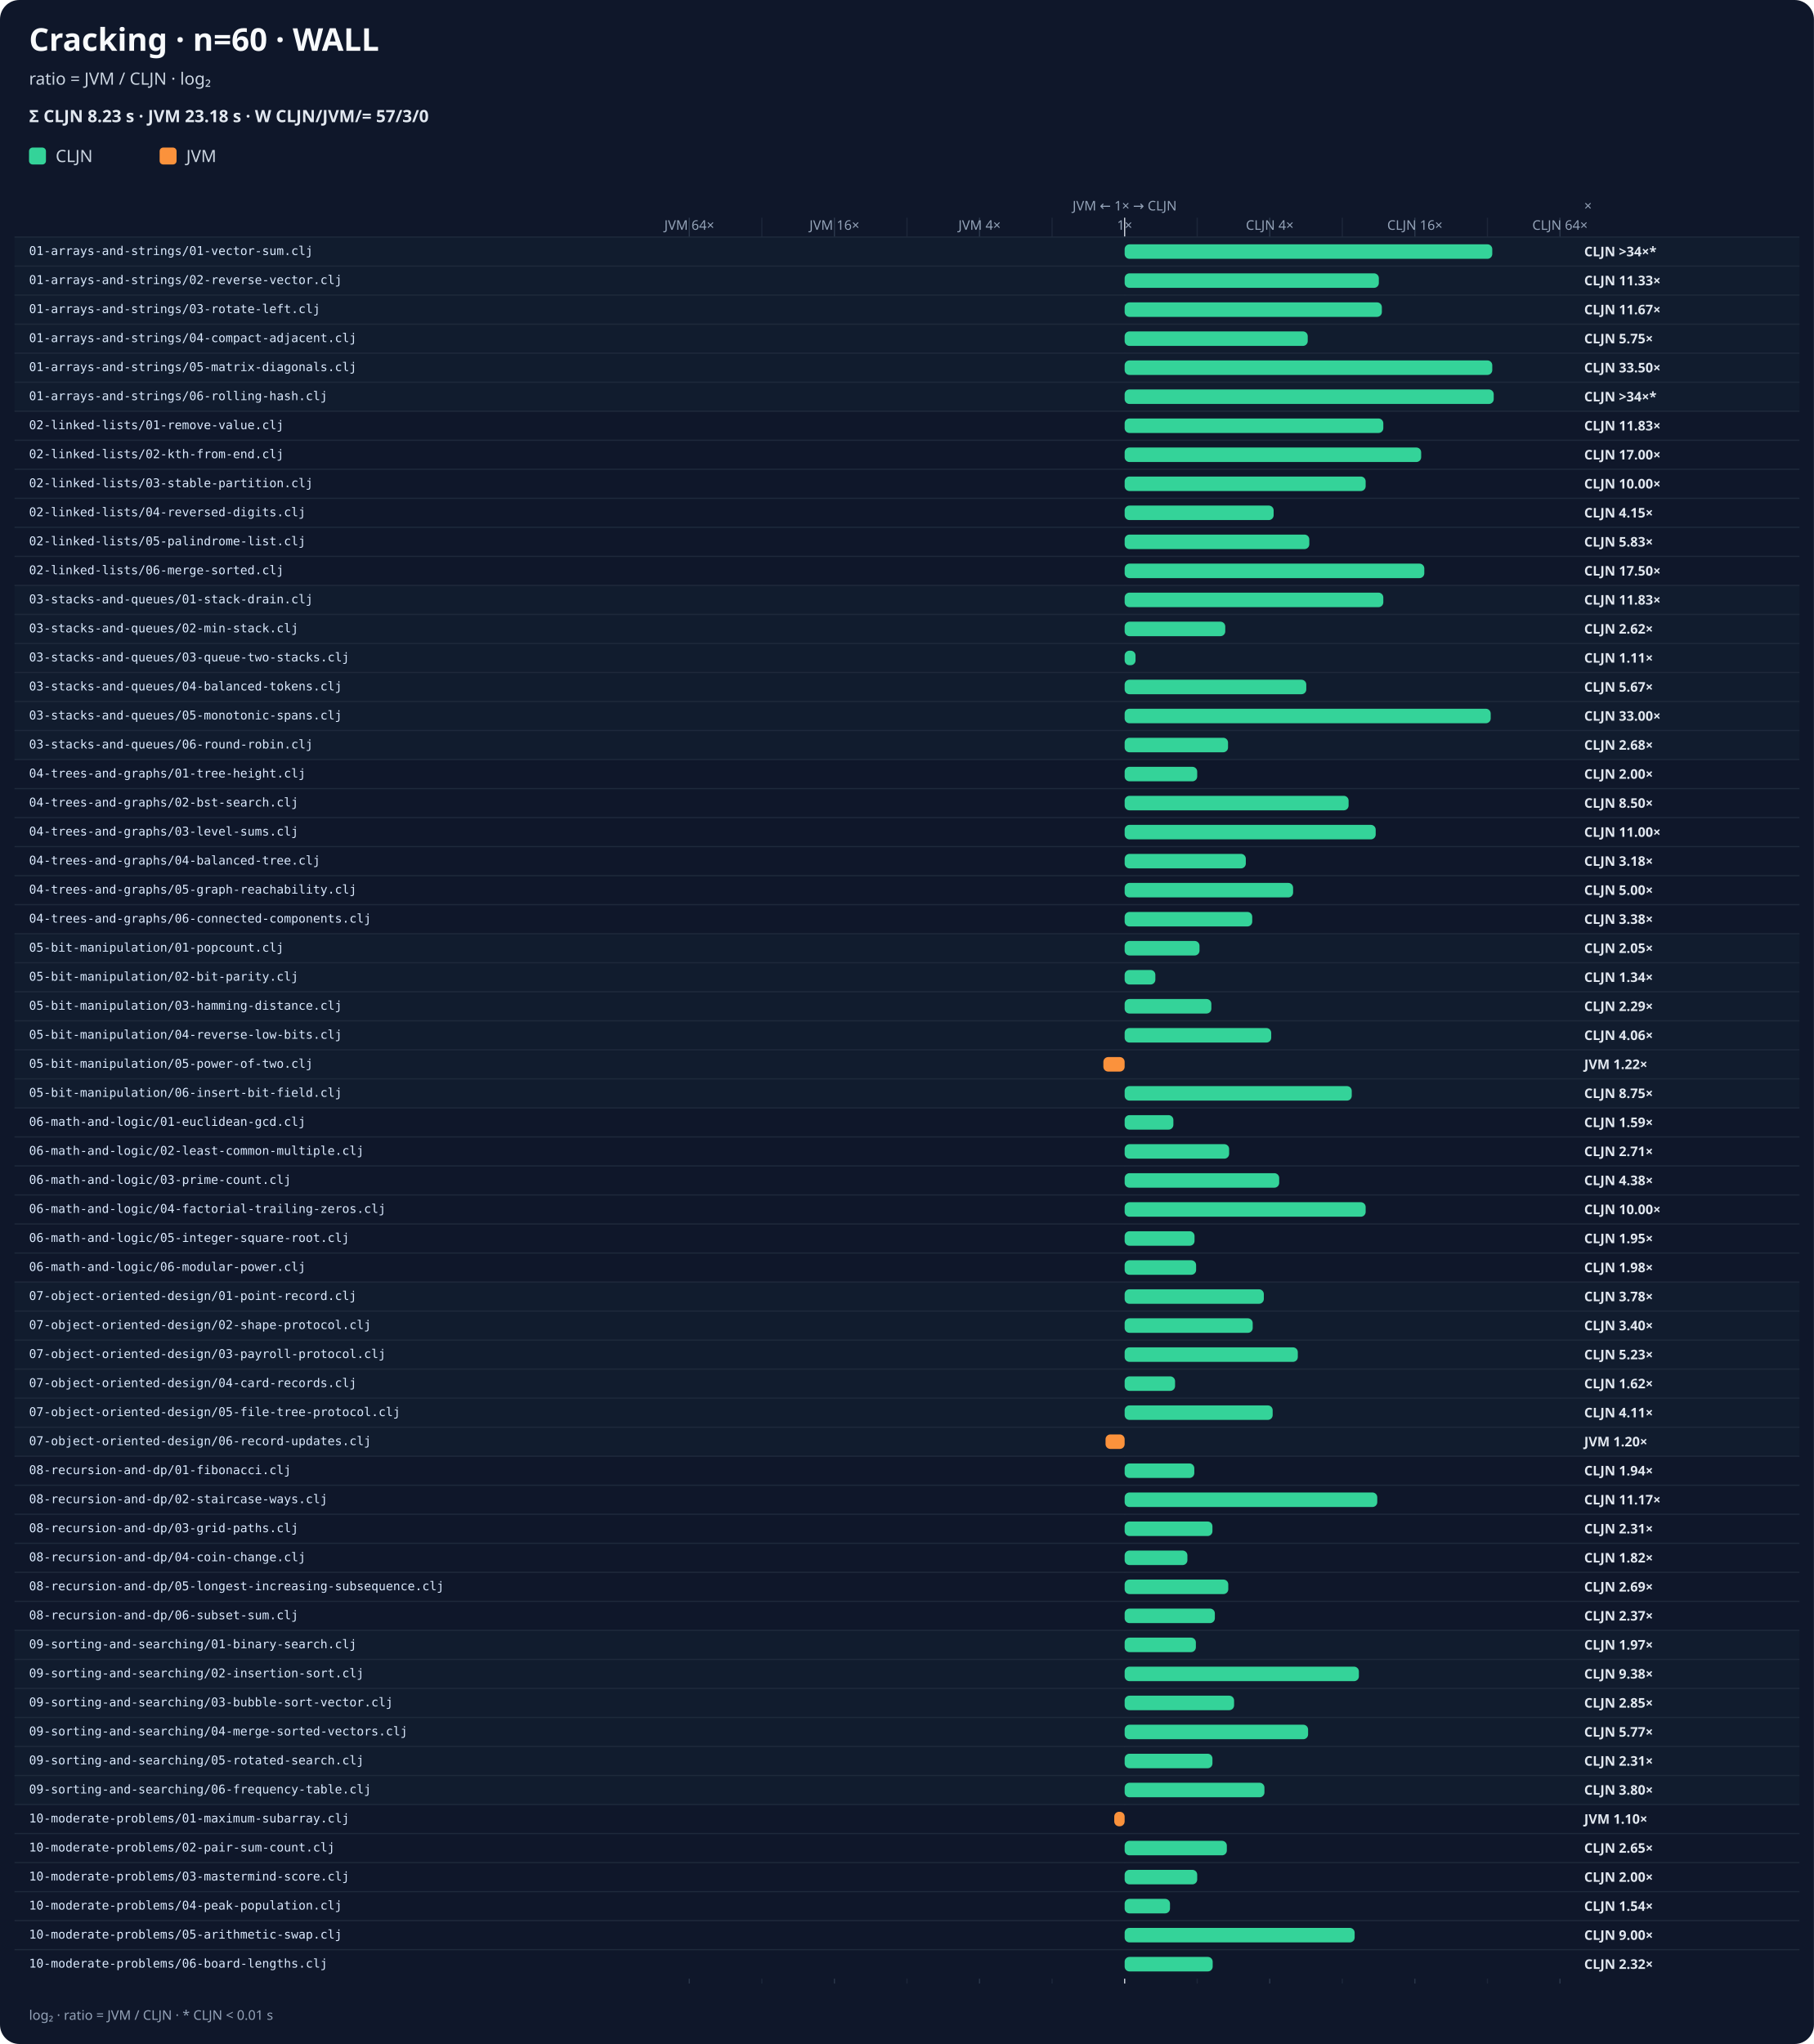
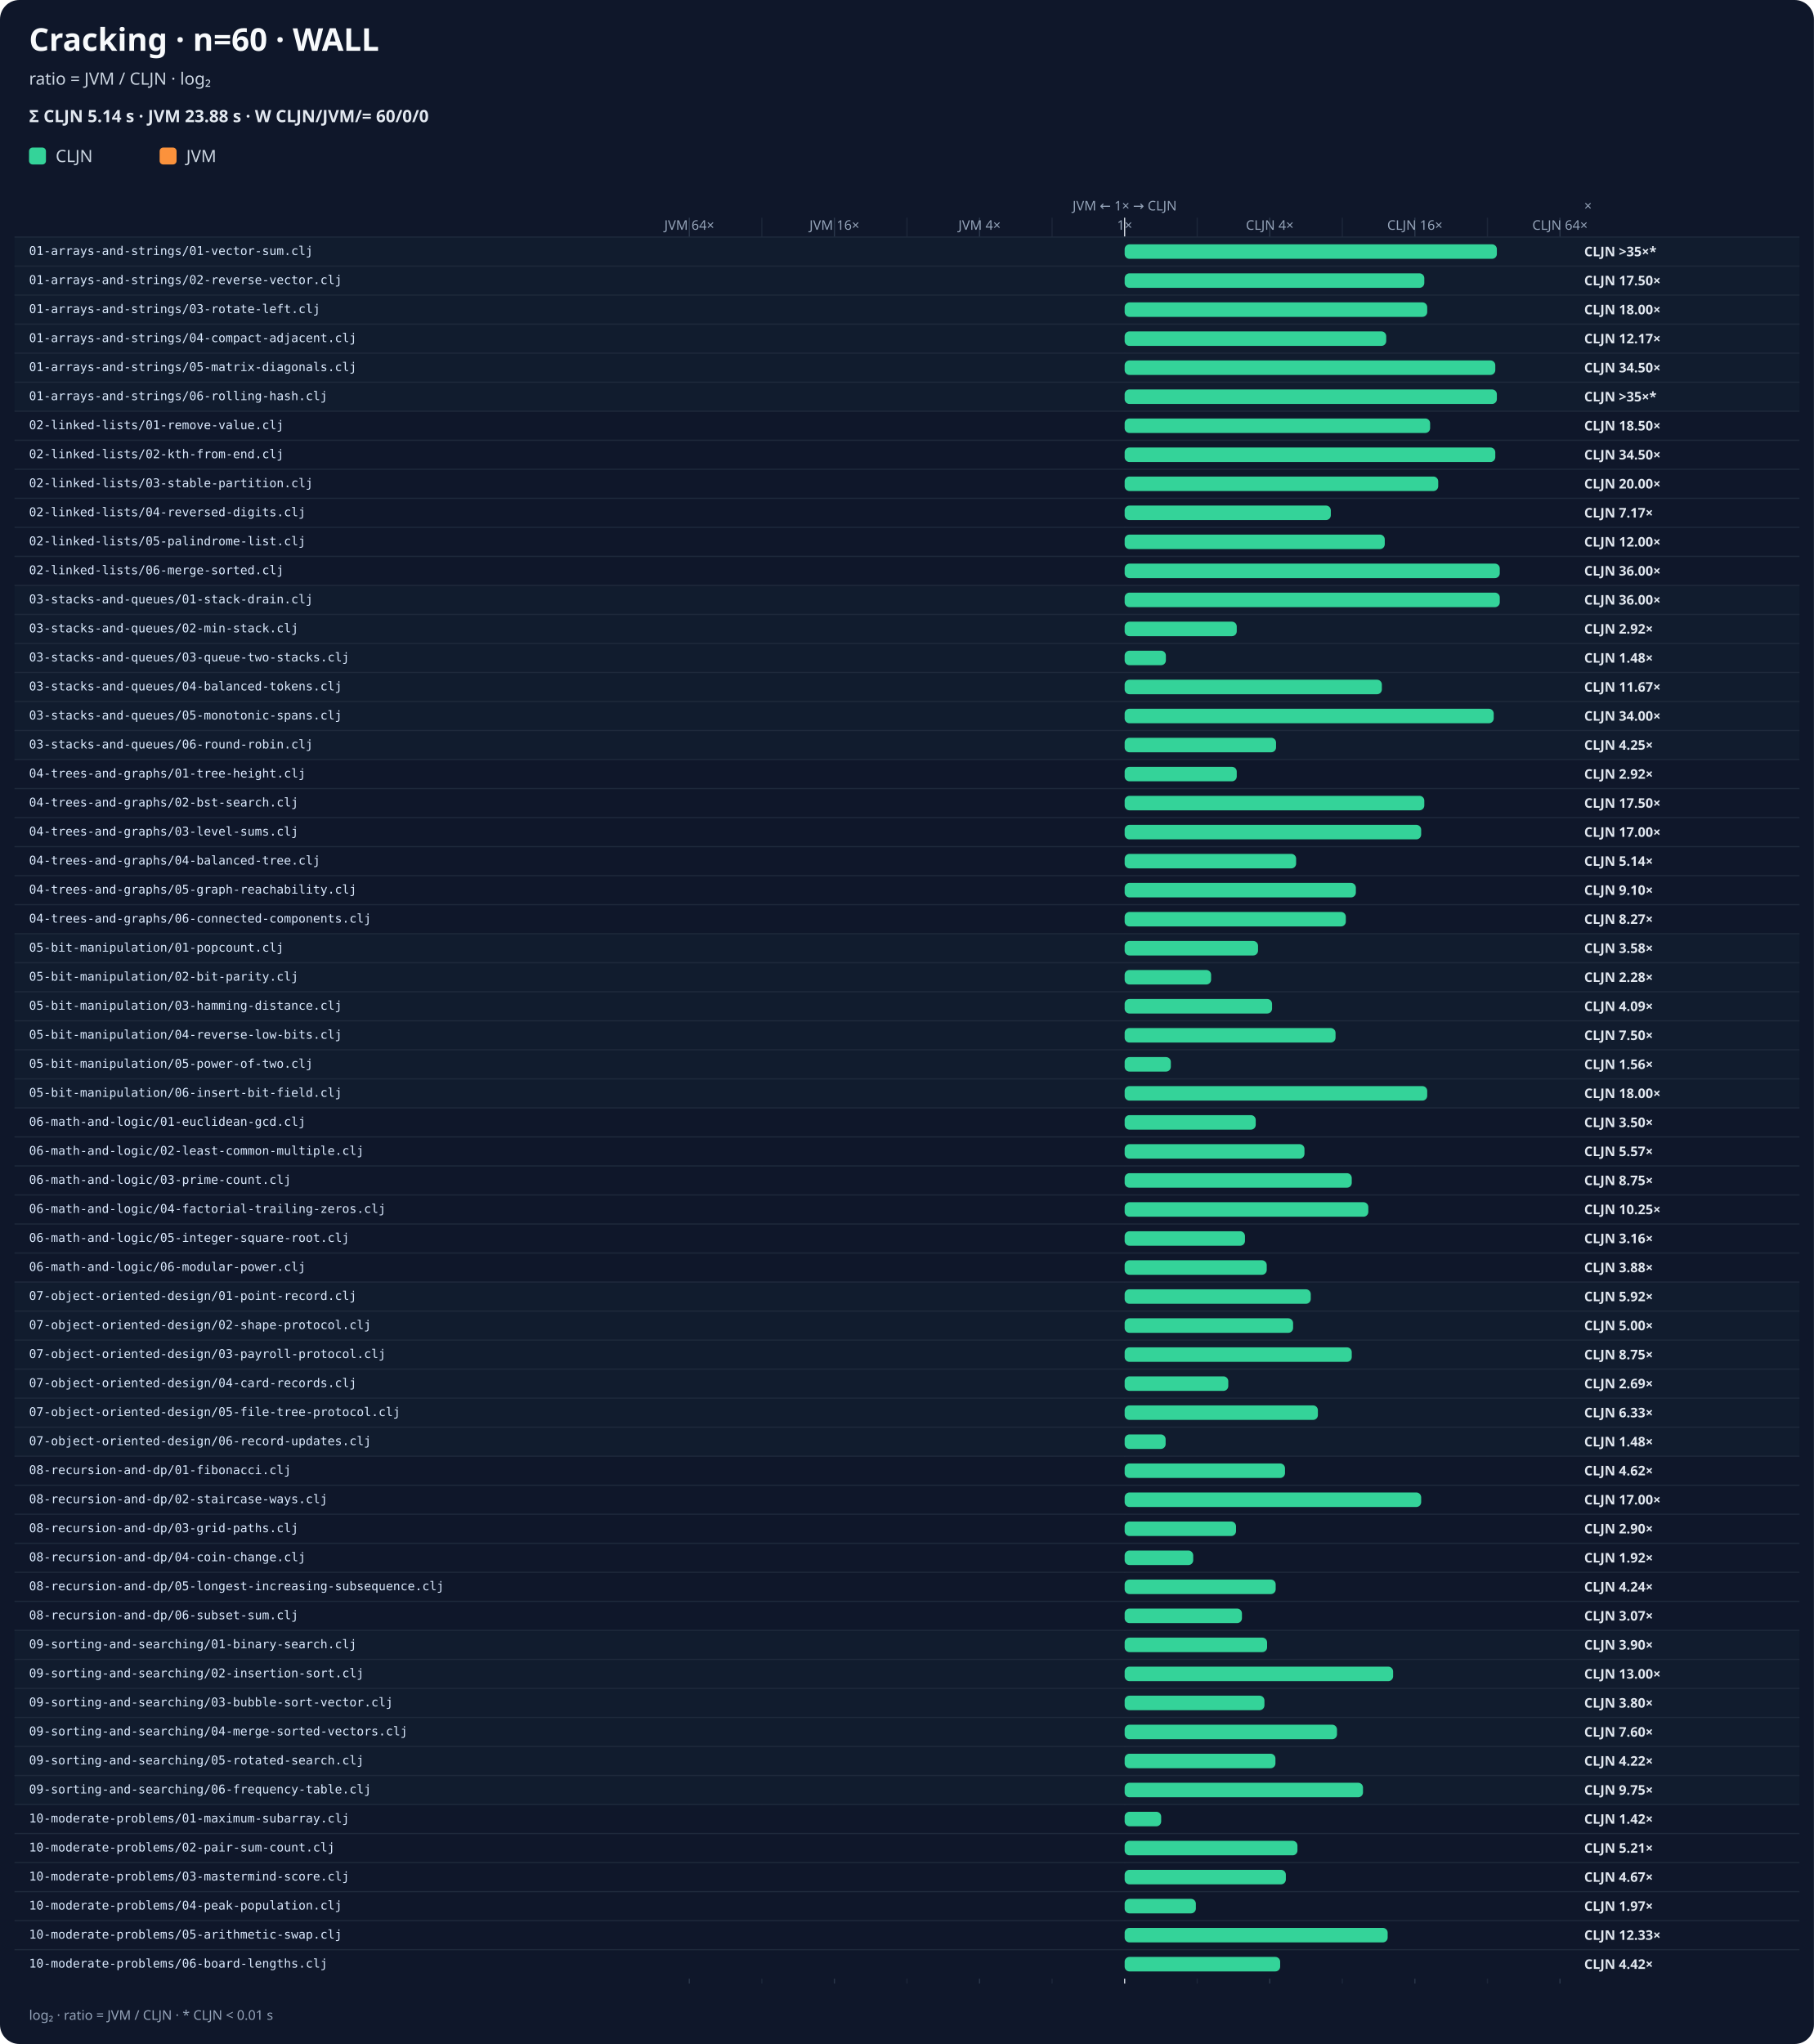
<svg xmlns="http://www.w3.org/2000/svg" width="1500" height="1690" viewBox="0 0 1500 1690" role="img" aria-labelledby="chart-title chart-desc">
  <style>
.title { fill: #f8fafc; font: 700 26px system-ui, sans-serif; }
.subtitle { fill: #cbd5e1; font: 14px system-ui, sans-serif; }
.summary { fill: #e2e8f0; font: 600 14px system-ui, sans-serif; }
.label { fill: #dbeafe; font: 10px ui-monospace, SFMono-Regular, Consolas, monospace; }
.value { fill: #e2e8f0; font: 600 11px system-ui, sans-serif; }
.axis { fill: #94a3b8; font: 11px system-ui, sans-serif; }
.footer { fill: #94a3b8; font: 11px system-ui, sans-serif; }
</style>
  <rect width="1500" height="1690" rx="16" fill="#0f172a" />
  <text x="24" y="42" class="title">Cracking · n=60 · WALL</text>
  <text x="24" y="70" class="subtitle">ratio = JVM / CLJN · log₂</text>
-   <text x="24" y="101" class="summary">Σ CLJN 8.23 s · JVM 23.18 s · W CLJN/JVM/= 57/3/0</text>
+   <text x="24" y="101" class="summary">Σ CLJN 5.14 s · JVM 23.88 s · W CLJN/JVM/= 60/0/0</text>
  <rect x="24" y="122" width="14" height="14" rx="3" fill="#34d399" />
  <text x="46" y="134" class="subtitle">CLJN</text>
  <rect x="132" y="122" width="14" height="14" rx="3" fill="#fb923c" />
  <text x="154" y="134" class="subtitle">JVM</text>
  <text x="930" y="174" class="axis" text-anchor="middle">JVM ← 1× → CLJN</text>
  <text x="1310" y="174" class="axis">×</text>
  <line x1="570.0" y1="180" x2="570.0" y2="1640" stroke="#334155" opacity="0.75" />
  <text x="570.0" y="190" class="axis" text-anchor="middle">JVM 64×</text>
  <line x1="630.0" y1="180" x2="630.0" y2="1640" stroke="#334155" opacity="0.35" />
  <line x1="690.0" y1="180" x2="690.0" y2="1640" stroke="#334155" opacity="0.75" />
  <text x="690.0" y="190" class="axis" text-anchor="middle">JVM 16×</text>
  <line x1="750.0" y1="180" x2="750.0" y2="1640" stroke="#334155" opacity="0.35" />
  <line x1="810.0" y1="180" x2="810.0" y2="1640" stroke="#334155" opacity="0.75" />
  <text x="810.0" y="190" class="axis" text-anchor="middle">JVM 4×</text>
  <line x1="870.0" y1="180" x2="870.0" y2="1640" stroke="#334155" opacity="0.35" />
  <line x1="930.0" y1="180" x2="930.0" y2="1640" stroke="#e2e8f0" opacity="0.90" />
  <text x="930.0" y="190" class="axis" text-anchor="middle">1×</text>
  <line x1="990.0" y1="180" x2="990.0" y2="1640" stroke="#334155" opacity="0.35" />
  <line x1="1050.0" y1="180" x2="1050.0" y2="1640" stroke="#334155" opacity="0.75" />
  <text x="1050.0" y="190" class="axis" text-anchor="middle">CLJN 4×</text>
  <line x1="1110.0" y1="180" x2="1110.0" y2="1640" stroke="#334155" opacity="0.35" />
  <line x1="1170.0" y1="180" x2="1170.0" y2="1640" stroke="#334155" opacity="0.75" />
  <text x="1170.0" y="190" class="axis" text-anchor="middle">CLJN 16×</text>
  <line x1="1230.0" y1="180" x2="1230.0" y2="1640" stroke="#334155" opacity="0.35" />
  <line x1="1290.0" y1="180" x2="1290.0" y2="1640" stroke="#334155" opacity="0.75" />
  <text x="1290.0" y="190" class="axis" text-anchor="middle">CLJN 64×</text>
  <rect x="12" y="196" width="1476" height="24" fill="#111c2e" />
  <line x1="12" y1="196" x2="1488" y2="196" stroke="#1e293b" />
  <text x="24" y="208.0" class="label" dominant-baseline="middle">01-arrays-and-strings/01-vector-sum.clj</text>
-   <rect x="930.0" y="202.0" width="304.0" height="12" rx="4" fill="#34d399" />
-   <text x="1310" y="208.0" class="value" dominant-baseline="middle">CLJN &gt;34×*</text>
+   <rect x="930.0" y="202.0" width="307.8" height="12" rx="4" fill="#34d399" />
+   <text x="1310" y="208.0" class="value" dominant-baseline="middle">CLJN &gt;35×*</text>
  <rect x="12" y="220" width="1476" height="24" fill="#111c2e" />
  <line x1="12" y1="220" x2="1488" y2="220" stroke="#1e293b" />
  <text x="24" y="232.0" class="label" dominant-baseline="middle">01-arrays-and-strings/02-reverse-vector.clj</text>
-   <rect x="930.0" y="226.0" width="210.2" height="12" rx="4" fill="#34d399" />
-   <text x="1310" y="232.0" class="value" dominant-baseline="middle">CLJN 11.33×</text>
+   <rect x="930.0" y="226.0" width="247.8" height="12" rx="4" fill="#34d399" />
+   <text x="1310" y="232.0" class="value" dominant-baseline="middle">CLJN 17.50×</text>
  <rect x="12" y="244" width="1476" height="24" fill="#111c2e" />
  <line x1="12" y1="244" x2="1488" y2="244" stroke="#1e293b" />
  <text x="24" y="256.0" class="label" dominant-baseline="middle">01-arrays-and-strings/03-rotate-left.clj</text>
-   <rect x="930.0" y="250.0" width="212.7" height="12" rx="4" fill="#34d399" />
-   <text x="1310" y="256.0" class="value" dominant-baseline="middle">CLJN 11.67×</text>
+   <rect x="930.0" y="250.0" width="250.2" height="12" rx="4" fill="#34d399" />
+   <text x="1310" y="256.0" class="value" dominant-baseline="middle">CLJN 18.00×</text>
  <rect x="12" y="268" width="1476" height="24" fill="#111c2e" />
  <line x1="12" y1="268" x2="1488" y2="268" stroke="#1e293b" />
  <text x="24" y="280.0" class="label" dominant-baseline="middle">01-arrays-and-strings/04-compact-adjacent.clj</text>
-   <rect x="930.0" y="274.0" width="151.4" height="12" rx="4" fill="#34d399" />
-   <text x="1310" y="280.0" class="value" dominant-baseline="middle">CLJN 5.75×</text>
+   <rect x="930.0" y="274.0" width="216.3" height="12" rx="4" fill="#34d399" />
+   <text x="1310" y="280.0" class="value" dominant-baseline="middle">CLJN 12.17×</text>
  <rect x="12" y="292" width="1476" height="24" fill="#111c2e" />
  <line x1="12" y1="292" x2="1488" y2="292" stroke="#1e293b" />
  <text x="24" y="304.0" class="label" dominant-baseline="middle">01-arrays-and-strings/05-matrix-diagonals.clj</text>
-   <rect x="930.0" y="298.0" width="304.0" height="12" rx="4" fill="#34d399" />
-   <text x="1310" y="304.0" class="value" dominant-baseline="middle">CLJN 33.50×</text>
+   <rect x="930.0" y="298.0" width="306.5" height="12" rx="4" fill="#34d399" />
+   <text x="1310" y="304.0" class="value" dominant-baseline="middle">CLJN 34.50×</text>
  <rect x="12" y="316" width="1476" height="24" fill="#111c2e" />
  <line x1="12" y1="316" x2="1488" y2="316" stroke="#1e293b" />
  <text x="24" y="328.0" class="label" dominant-baseline="middle">01-arrays-and-strings/06-rolling-hash.clj</text>
-   <rect x="930.0" y="322.0" width="305.2" height="12" rx="4" fill="#34d399" />
-   <text x="1310" y="328.0" class="value" dominant-baseline="middle">CLJN &gt;34×*</text>
+   <rect x="930.0" y="322.0" width="307.8" height="12" rx="4" fill="#34d399" />
+   <text x="1310" y="328.0" class="value" dominant-baseline="middle">CLJN &gt;35×*</text>
  <rect x="12" y="340" width="1476" height="24" fill="#0f172a" />
  <line x1="12" y1="340" x2="1488" y2="340" stroke="#1e293b" />
  <text x="24" y="352.0" class="label" dominant-baseline="middle">02-linked-lists/01-remove-value.clj</text>
-   <rect x="930.0" y="346.0" width="213.9" height="12" rx="4" fill="#34d399" />
-   <text x="1310" y="352.0" class="value" dominant-baseline="middle">CLJN 11.83×</text>
+   <rect x="930.0" y="346.0" width="252.6" height="12" rx="4" fill="#34d399" />
+   <text x="1310" y="352.0" class="value" dominant-baseline="middle">CLJN 18.50×</text>
  <rect x="12" y="364" width="1476" height="24" fill="#0f172a" />
  <line x1="12" y1="364" x2="1488" y2="364" stroke="#1e293b" />
  <text x="24" y="376.0" class="label" dominant-baseline="middle">02-linked-lists/02-kth-from-end.clj</text>
-   <rect x="930.0" y="370.0" width="245.2" height="12" rx="4" fill="#34d399" />
-   <text x="1310" y="376.0" class="value" dominant-baseline="middle">CLJN 17.00×</text>
+   <rect x="930.0" y="370.0" width="306.5" height="12" rx="4" fill="#34d399" />
+   <text x="1310" y="376.0" class="value" dominant-baseline="middle">CLJN 34.50×</text>
  <rect x="12" y="388" width="1476" height="24" fill="#0f172a" />
  <line x1="12" y1="388" x2="1488" y2="388" stroke="#1e293b" />
  <text x="24" y="400.0" class="label" dominant-baseline="middle">02-linked-lists/03-stable-partition.clj</text>
-   <rect x="930.0" y="394.0" width="199.3" height="12" rx="4" fill="#34d399" />
-   <text x="1310" y="400.0" class="value" dominant-baseline="middle">CLJN 10.00×</text>
+   <rect x="930.0" y="394.0" width="259.3" height="12" rx="4" fill="#34d399" />
+   <text x="1310" y="400.0" class="value" dominant-baseline="middle">CLJN 20.00×</text>
  <rect x="12" y="412" width="1476" height="24" fill="#0f172a" />
  <line x1="12" y1="412" x2="1488" y2="412" stroke="#1e293b" />
  <text x="24" y="424.0" class="label" dominant-baseline="middle">02-linked-lists/04-reversed-digits.clj</text>
-   <rect x="930.0" y="418.0" width="123.2" height="12" rx="4" fill="#34d399" />
-   <text x="1310" y="424.0" class="value" dominant-baseline="middle">CLJN 4.15×</text>
+   <rect x="930.0" y="418.0" width="170.5" height="12" rx="4" fill="#34d399" />
+   <text x="1310" y="424.0" class="value" dominant-baseline="middle">CLJN 7.17×</text>
  <rect x="12" y="436" width="1476" height="24" fill="#0f172a" />
  <line x1="12" y1="436" x2="1488" y2="436" stroke="#1e293b" />
  <text x="24" y="448.0" class="label" dominant-baseline="middle">02-linked-lists/05-palindrome-list.clj</text>
-   <rect x="930.0" y="442.0" width="152.7" height="12" rx="4" fill="#34d399" />
-   <text x="1310" y="448.0" class="value" dominant-baseline="middle">CLJN 5.83×</text>
+   <rect x="930.0" y="442.0" width="215.1" height="12" rx="4" fill="#34d399" />
+   <text x="1310" y="448.0" class="value" dominant-baseline="middle">CLJN 12.00×</text>
  <rect x="12" y="460" width="1476" height="24" fill="#0f172a" />
  <line x1="12" y1="460" x2="1488" y2="460" stroke="#1e293b" />
  <text x="24" y="472.0" class="label" dominant-baseline="middle">02-linked-lists/06-merge-sorted.clj</text>
-   <rect x="930.0" y="466.0" width="247.8" height="12" rx="4" fill="#34d399" />
-   <text x="1310" y="472.0" class="value" dominant-baseline="middle">CLJN 17.50×</text>
+   <rect x="930.0" y="466.0" width="310.2" height="12" rx="4" fill="#34d399" />
+   <text x="1310" y="472.0" class="value" dominant-baseline="middle">CLJN 36.00×</text>
  <rect x="12" y="484" width="1476" height="24" fill="#111c2e" />
  <line x1="12" y1="484" x2="1488" y2="484" stroke="#1e293b" />
  <text x="24" y="496.0" class="label" dominant-baseline="middle">03-stacks-and-queues/01-stack-drain.clj</text>
-   <rect x="930.0" y="490.0" width="213.9" height="12" rx="4" fill="#34d399" />
-   <text x="1310" y="496.0" class="value" dominant-baseline="middle">CLJN 11.83×</text>
+   <rect x="930.0" y="490.0" width="310.2" height="12" rx="4" fill="#34d399" />
+   <text x="1310" y="496.0" class="value" dominant-baseline="middle">CLJN 36.00×</text>
  <rect x="12" y="508" width="1476" height="24" fill="#111c2e" />
  <line x1="12" y1="508" x2="1488" y2="508" stroke="#1e293b" />
  <text x="24" y="520.0" class="label" dominant-baseline="middle">03-stacks-and-queues/02-min-stack.clj</text>
-   <rect x="930.0" y="514.0" width="83.2" height="12" rx="4" fill="#34d399" />
-   <text x="1310" y="520.0" class="value" dominant-baseline="middle">CLJN 2.62×</text>
+   <rect x="930.0" y="514.0" width="92.7" height="12" rx="4" fill="#34d399" />
+   <text x="1310" y="520.0" class="value" dominant-baseline="middle">CLJN 2.92×</text>
  <rect x="12" y="532" width="1476" height="24" fill="#111c2e" />
  <line x1="12" y1="532" x2="1488" y2="532" stroke="#1e293b" />
  <text x="24" y="544.0" class="label" dominant-baseline="middle">03-stacks-and-queues/03-queue-two-stacks.clj</text>
-   <rect x="930.0" y="538.0" width="9.0" height="12" rx="4" fill="#34d399" />
-   <text x="1310" y="544.0" class="value" dominant-baseline="middle">CLJN 1.11×</text>
+   <rect x="930.0" y="538.0" width="34.1" height="12" rx="4" fill="#34d399" />
+   <text x="1310" y="544.0" class="value" dominant-baseline="middle">CLJN 1.48×</text>
  <rect x="12" y="556" width="1476" height="24" fill="#111c2e" />
  <line x1="12" y1="556" x2="1488" y2="556" stroke="#1e293b" />
  <text x="24" y="568.0" class="label" dominant-baseline="middle">03-stacks-and-queues/04-balanced-tokens.clj</text>
-   <rect x="930.0" y="562.0" width="150.2" height="12" rx="4" fill="#34d399" />
-   <text x="1310" y="568.0" class="value" dominant-baseline="middle">CLJN 5.67×</text>
+   <rect x="930.0" y="562.0" width="212.7" height="12" rx="4" fill="#34d399" />
+   <text x="1310" y="568.0" class="value" dominant-baseline="middle">CLJN 11.67×</text>
  <rect x="12" y="580" width="1476" height="24" fill="#111c2e" />
  <line x1="12" y1="580" x2="1488" y2="580" stroke="#1e293b" />
  <text x="24" y="592.0" class="label" dominant-baseline="middle">03-stacks-and-queues/05-monotonic-spans.clj</text>
-   <rect x="930.0" y="586.0" width="302.7" height="12" rx="4" fill="#34d399" />
-   <text x="1310" y="592.0" class="value" dominant-baseline="middle">CLJN 33.00×</text>
+   <rect x="930.0" y="586.0" width="305.2" height="12" rx="4" fill="#34d399" />
+   <text x="1310" y="592.0" class="value" dominant-baseline="middle">CLJN 34.00×</text>
  <rect x="12" y="604" width="1476" height="24" fill="#111c2e" />
  <line x1="12" y1="604" x2="1488" y2="604" stroke="#1e293b" />
  <text x="24" y="616.0" class="label" dominant-baseline="middle">03-stacks-and-queues/06-round-robin.clj</text>
-   <rect x="930.0" y="610.0" width="85.5" height="12" rx="4" fill="#34d399" />
-   <text x="1310" y="616.0" class="value" dominant-baseline="middle">CLJN 2.68×</text>
+   <rect x="930.0" y="610.0" width="125.2" height="12" rx="4" fill="#34d399" />
+   <text x="1310" y="616.0" class="value" dominant-baseline="middle">CLJN 4.25×</text>
  <rect x="12" y="628" width="1476" height="24" fill="#0f172a" />
  <line x1="12" y1="628" x2="1488" y2="628" stroke="#1e293b" />
  <text x="24" y="640.0" class="label" dominant-baseline="middle">04-trees-and-graphs/01-tree-height.clj</text>
-   <rect x="930.0" y="634.0" width="60.0" height="12" rx="4" fill="#34d399" />
-   <text x="1310" y="640.0" class="value" dominant-baseline="middle">CLJN 2.00×</text>
+   <rect x="930.0" y="634.0" width="92.7" height="12" rx="4" fill="#34d399" />
+   <text x="1310" y="640.0" class="value" dominant-baseline="middle">CLJN 2.92×</text>
  <rect x="12" y="652" width="1476" height="24" fill="#0f172a" />
  <line x1="12" y1="652" x2="1488" y2="652" stroke="#1e293b" />
  <text x="24" y="664.0" class="label" dominant-baseline="middle">04-trees-and-graphs/02-bst-search.clj</text>
-   <rect x="930.0" y="658.0" width="185.2" height="12" rx="4" fill="#34d399" />
-   <text x="1310" y="664.0" class="value" dominant-baseline="middle">CLJN 8.50×</text>
+   <rect x="930.0" y="658.0" width="247.8" height="12" rx="4" fill="#34d399" />
+   <text x="1310" y="664.0" class="value" dominant-baseline="middle">CLJN 17.50×</text>
  <rect x="12" y="676" width="1476" height="24" fill="#0f172a" />
  <line x1="12" y1="676" x2="1488" y2="676" stroke="#1e293b" />
  <text x="24" y="688.0" class="label" dominant-baseline="middle">04-trees-and-graphs/03-level-sums.clj</text>
-   <rect x="930.0" y="682.0" width="207.6" height="12" rx="4" fill="#34d399" />
-   <text x="1310" y="688.0" class="value" dominant-baseline="middle">CLJN 11.00×</text>
+   <rect x="930.0" y="682.0" width="245.2" height="12" rx="4" fill="#34d399" />
+   <text x="1310" y="688.0" class="value" dominant-baseline="middle">CLJN 17.00×</text>
  <rect x="12" y="700" width="1476" height="24" fill="#0f172a" />
  <line x1="12" y1="700" x2="1488" y2="700" stroke="#1e293b" />
  <text x="24" y="712.0" class="label" dominant-baseline="middle">04-trees-and-graphs/04-balanced-tree.clj</text>
-   <rect x="930.0" y="706.0" width="100.2" height="12" rx="4" fill="#34d399" />
-   <text x="1310" y="712.0" class="value" dominant-baseline="middle">CLJN 3.18×</text>
+   <rect x="930.0" y="706.0" width="141.8" height="12" rx="4" fill="#34d399" />
+   <text x="1310" y="712.0" class="value" dominant-baseline="middle">CLJN 5.14×</text>
  <rect x="12" y="724" width="1476" height="24" fill="#0f172a" />
  <line x1="12" y1="724" x2="1488" y2="724" stroke="#1e293b" />
  <text x="24" y="736.0" class="label" dominant-baseline="middle">04-trees-and-graphs/05-graph-reachability.clj</text>
-   <rect x="930.0" y="730.0" width="139.3" height="12" rx="4" fill="#34d399" />
-   <text x="1310" y="736.0" class="value" dominant-baseline="middle">CLJN 5.00×</text>
+   <rect x="930.0" y="730.0" width="191.2" height="12" rx="4" fill="#34d399" />
+   <text x="1310" y="736.0" class="value" dominant-baseline="middle">CLJN 9.10×</text>
  <rect x="12" y="748" width="1476" height="24" fill="#0f172a" />
  <line x1="12" y1="748" x2="1488" y2="748" stroke="#1e293b" />
  <text x="24" y="760.0" class="label" dominant-baseline="middle">04-trees-and-graphs/06-connected-components.clj</text>
-   <rect x="930.0" y="754.0" width="105.5" height="12" rx="4" fill="#34d399" />
-   <text x="1310" y="760.0" class="value" dominant-baseline="middle">CLJN 3.38×</text>
+   <rect x="930.0" y="754.0" width="182.9" height="12" rx="4" fill="#34d399" />
+   <text x="1310" y="760.0" class="value" dominant-baseline="middle">CLJN 8.27×</text>
  <rect x="12" y="772" width="1476" height="24" fill="#111c2e" />
  <line x1="12" y1="772" x2="1488" y2="772" stroke="#1e293b" />
  <text x="24" y="784.0" class="label" dominant-baseline="middle">05-bit-manipulation/01-popcount.clj</text>
-   <rect x="930.0" y="778.0" width="61.9" height="12" rx="4" fill="#34d399" />
-   <text x="1310" y="784.0" class="value" dominant-baseline="middle">CLJN 2.05×</text>
+   <rect x="930.0" y="778.0" width="110.3" height="12" rx="4" fill="#34d399" />
+   <text x="1310" y="784.0" class="value" dominant-baseline="middle">CLJN 3.58×</text>
  <rect x="12" y="796" width="1476" height="24" fill="#111c2e" />
  <line x1="12" y1="796" x2="1488" y2="796" stroke="#1e293b" />
  <text x="24" y="808.0" class="label" dominant-baseline="middle">05-bit-manipulation/02-bit-parity.clj</text>
-   <rect x="930.0" y="802.0" width="25.4" height="12" rx="4" fill="#34d399" />
-   <text x="1310" y="808.0" class="value" dominant-baseline="middle">CLJN 1.34×</text>
+   <rect x="930.0" y="802.0" width="71.5" height="12" rx="4" fill="#34d399" />
+   <text x="1310" y="808.0" class="value" dominant-baseline="middle">CLJN 2.28×</text>
  <rect x="12" y="820" width="1476" height="24" fill="#111c2e" />
  <line x1="12" y1="820" x2="1488" y2="820" stroke="#1e293b" />
  <text x="24" y="832.0" class="label" dominant-baseline="middle">05-bit-manipulation/03-hamming-distance.clj</text>
-   <rect x="930.0" y="826.0" width="71.7" height="12" rx="4" fill="#34d399" />
-   <text x="1310" y="832.0" class="value" dominant-baseline="middle">CLJN 2.29×</text>
+   <rect x="930.0" y="826.0" width="121.9" height="12" rx="4" fill="#34d399" />
+   <text x="1310" y="832.0" class="value" dominant-baseline="middle">CLJN 4.09×</text>
  <rect x="12" y="844" width="1476" height="24" fill="#111c2e" />
  <line x1="12" y1="844" x2="1488" y2="844" stroke="#1e293b" />
  <text x="24" y="856.0" class="label" dominant-baseline="middle">05-bit-manipulation/04-reverse-low-bits.clj</text>
-   <rect x="930.0" y="850.0" width="121.2" height="12" rx="4" fill="#34d399" />
-   <text x="1310" y="856.0" class="value" dominant-baseline="middle">CLJN 4.06×</text>
+   <rect x="930.0" y="850.0" width="174.4" height="12" rx="4" fill="#34d399" />
+   <text x="1310" y="856.0" class="value" dominant-baseline="middle">CLJN 7.50×</text>
  <rect x="12" y="868" width="1476" height="24" fill="#111c2e" />
  <line x1="12" y1="868" x2="1488" y2="868" stroke="#1e293b" />
  <text x="24" y="880.0" class="label" dominant-baseline="middle">05-bit-manipulation/05-power-of-two.clj</text>
-   <rect x="912.4" y="874.0" width="17.6" height="12" rx="4" fill="#fb923c" />
-   <text x="1310" y="880.0" class="value" dominant-baseline="middle">JVM 1.22×</text>
+   <rect x="930.0" y="874.0" width="38.2" height="12" rx="4" fill="#34d399" />
+   <text x="1310" y="880.0" class="value" dominant-baseline="middle">CLJN 1.56×</text>
  <rect x="12" y="892" width="1476" height="24" fill="#111c2e" />
  <line x1="12" y1="892" x2="1488" y2="892" stroke="#1e293b" />
  <text x="24" y="904.0" class="label" dominant-baseline="middle">05-bit-manipulation/06-insert-bit-field.clj</text>
-   <rect x="930.0" y="898.0" width="187.8" height="12" rx="4" fill="#34d399" />
-   <text x="1310" y="904.0" class="value" dominant-baseline="middle">CLJN 8.75×</text>
+   <rect x="930.0" y="898.0" width="250.2" height="12" rx="4" fill="#34d399" />
+   <text x="1310" y="904.0" class="value" dominant-baseline="middle">CLJN 18.00×</text>
  <rect x="12" y="916" width="1476" height="24" fill="#0f172a" />
  <line x1="12" y1="916" x2="1488" y2="916" stroke="#1e293b" />
  <text x="24" y="928.0" class="label" dominant-baseline="middle">06-math-and-logic/01-euclidean-gcd.clj</text>
-   <rect x="930.0" y="922.0" width="40.3" height="12" rx="4" fill="#34d399" />
-   <text x="1310" y="928.0" class="value" dominant-baseline="middle">CLJN 1.59×</text>
+   <rect x="930.0" y="922.0" width="108.4" height="12" rx="4" fill="#34d399" />
+   <text x="1310" y="928.0" class="value" dominant-baseline="middle">CLJN 3.50×</text>
  <rect x="12" y="940" width="1476" height="24" fill="#0f172a" />
  <line x1="12" y1="940" x2="1488" y2="940" stroke="#1e293b" />
  <text x="24" y="952.0" class="label" dominant-baseline="middle">06-math-and-logic/02-least-common-multiple.clj</text>
-   <rect x="930.0" y="946.0" width="86.4" height="12" rx="4" fill="#34d399" />
-   <text x="1310" y="952.0" class="value" dominant-baseline="middle">CLJN 2.71×</text>
+   <rect x="930.0" y="946.0" width="148.7" height="12" rx="4" fill="#34d399" />
+   <text x="1310" y="952.0" class="value" dominant-baseline="middle">CLJN 5.57×</text>
  <rect x="12" y="964" width="1476" height="24" fill="#0f172a" />
  <line x1="12" y1="964" x2="1488" y2="964" stroke="#1e293b" />
  <text x="24" y="976.0" class="label" dominant-baseline="middle">06-math-and-logic/03-prime-count.clj</text>
-   <rect x="930.0" y="970.0" width="127.8" height="12" rx="4" fill="#34d399" />
-   <text x="1310" y="976.0" class="value" dominant-baseline="middle">CLJN 4.38×</text>
+   <rect x="930.0" y="970.0" width="187.8" height="12" rx="4" fill="#34d399" />
+   <text x="1310" y="976.0" class="value" dominant-baseline="middle">CLJN 8.75×</text>
  <rect x="12" y="988" width="1476" height="24" fill="#0f172a" />
  <line x1="12" y1="988" x2="1488" y2="988" stroke="#1e293b" />
  <text x="24" y="1000.0" class="label" dominant-baseline="middle">06-math-and-logic/04-factorial-trailing-zeros.clj</text>
-   <rect x="930.0" y="994.0" width="199.3" height="12" rx="4" fill="#34d399" />
-   <text x="1310" y="1000.0" class="value" dominant-baseline="middle">CLJN 10.00×</text>
+   <rect x="930.0" y="994.0" width="201.5" height="12" rx="4" fill="#34d399" />
+   <text x="1310" y="1000.0" class="value" dominant-baseline="middle">CLJN 10.25×</text>
  <rect x="12" y="1012" width="1476" height="24" fill="#0f172a" />
  <line x1="12" y1="1012" x2="1488" y2="1012" stroke="#1e293b" />
  <text x="24" y="1024.0" class="label" dominant-baseline="middle">06-math-and-logic/05-integer-square-root.clj</text>
-   <rect x="930.0" y="1018.0" width="57.8" height="12" rx="4" fill="#34d399" />
-   <text x="1310" y="1024.0" class="value" dominant-baseline="middle">CLJN 1.95×</text>
+   <rect x="930.0" y="1018.0" width="99.5" height="12" rx="4" fill="#34d399" />
+   <text x="1310" y="1024.0" class="value" dominant-baseline="middle">CLJN 3.16×</text>
  <rect x="12" y="1036" width="1476" height="24" fill="#0f172a" />
  <line x1="12" y1="1036" x2="1488" y2="1036" stroke="#1e293b" />
  <text x="24" y="1048.0" class="label" dominant-baseline="middle">06-math-and-logic/06-modular-power.clj</text>
-   <rect x="930.0" y="1042.0" width="59.1" height="12" rx="4" fill="#34d399" />
-   <text x="1310" y="1048.0" class="value" dominant-baseline="middle">CLJN 1.98×</text>
+   <rect x="930.0" y="1042.0" width="117.5" height="12" rx="4" fill="#34d399" />
+   <text x="1310" y="1048.0" class="value" dominant-baseline="middle">CLJN 3.88×</text>
  <rect x="12" y="1060" width="1476" height="24" fill="#111c2e" />
  <line x1="12" y1="1060" x2="1488" y2="1060" stroke="#1e293b" />
  <text x="24" y="1072.0" class="label" dominant-baseline="middle">07-object-oriented-design/01-point-record.clj</text>
-   <rect x="930.0" y="1066.0" width="115.1" height="12" rx="4" fill="#34d399" />
-   <text x="1310" y="1072.0" class="value" dominant-baseline="middle">CLJN 3.78×</text>
+   <rect x="930.0" y="1066.0" width="153.9" height="12" rx="4" fill="#34d399" />
+   <text x="1310" y="1072.0" class="value" dominant-baseline="middle">CLJN 5.92×</text>
  <rect x="12" y="1084" width="1476" height="24" fill="#111c2e" />
  <line x1="12" y1="1084" x2="1488" y2="1084" stroke="#1e293b" />
  <text x="24" y="1096.0" class="label" dominant-baseline="middle">07-object-oriented-design/02-shape-protocol.clj</text>
-   <rect x="930.0" y="1090.0" width="105.9" height="12" rx="4" fill="#34d399" />
-   <text x="1310" y="1096.0" class="value" dominant-baseline="middle">CLJN 3.40×</text>
+   <rect x="930.0" y="1090.0" width="139.3" height="12" rx="4" fill="#34d399" />
+   <text x="1310" y="1096.0" class="value" dominant-baseline="middle">CLJN 5.00×</text>
  <rect x="12" y="1108" width="1476" height="24" fill="#111c2e" />
  <line x1="12" y1="1108" x2="1488" y2="1108" stroke="#1e293b" />
  <text x="24" y="1120.0" class="label" dominant-baseline="middle">07-object-oriented-design/03-payroll-protocol.clj</text>
-   <rect x="930.0" y="1114.0" width="143.2" height="12" rx="4" fill="#34d399" />
-   <text x="1310" y="1120.0" class="value" dominant-baseline="middle">CLJN 5.23×</text>
+   <rect x="930.0" y="1114.0" width="187.8" height="12" rx="4" fill="#34d399" />
+   <text x="1310" y="1120.0" class="value" dominant-baseline="middle">CLJN 8.75×</text>
  <rect x="12" y="1132" width="1476" height="24" fill="#111c2e" />
  <line x1="12" y1="1132" x2="1488" y2="1132" stroke="#1e293b" />
  <text x="24" y="1144.0" class="label" dominant-baseline="middle">07-object-oriented-design/04-card-records.clj</text>
-   <rect x="930.0" y="1138.0" width="41.7" height="12" rx="4" fill="#34d399" />
-   <text x="1310" y="1144.0" class="value" dominant-baseline="middle">CLJN 1.62×</text>
+   <rect x="930.0" y="1138.0" width="85.7" height="12" rx="4" fill="#34d399" />
+   <text x="1310" y="1144.0" class="value" dominant-baseline="middle">CLJN 2.69×</text>
  <rect x="12" y="1156" width="1476" height="24" fill="#111c2e" />
  <line x1="12" y1="1156" x2="1488" y2="1156" stroke="#1e293b" />
  <text x="24" y="1168.0" class="label" dominant-baseline="middle">07-object-oriented-design/05-file-tree-protocol.clj</text>
-   <rect x="930.0" y="1162.0" width="122.4" height="12" rx="4" fill="#34d399" />
-   <text x="1310" y="1168.0" class="value" dominant-baseline="middle">CLJN 4.11×</text>
+   <rect x="930.0" y="1162.0" width="159.8" height="12" rx="4" fill="#34d399" />
+   <text x="1310" y="1168.0" class="value" dominant-baseline="middle">CLJN 6.33×</text>
  <rect x="12" y="1180" width="1476" height="24" fill="#111c2e" />
  <line x1="12" y1="1180" x2="1488" y2="1180" stroke="#1e293b" />
  <text x="24" y="1192.0" class="label" dominant-baseline="middle">07-object-oriented-design/06-record-updates.clj</text>
-   <rect x="914.2" y="1186.0" width="15.8" height="12" rx="4" fill="#fb923c" />
-   <text x="1310" y="1192.0" class="value" dominant-baseline="middle">JVM 1.20×</text>
+   <rect x="930.0" y="1186.0" width="33.9" height="12" rx="4" fill="#34d399" />
+   <text x="1310" y="1192.0" class="value" dominant-baseline="middle">CLJN 1.48×</text>
  <rect x="12" y="1204" width="1476" height="24" fill="#0f172a" />
  <line x1="12" y1="1204" x2="1488" y2="1204" stroke="#1e293b" />
  <text x="24" y="1216.0" class="label" dominant-baseline="middle">08-recursion-and-dp/01-fibonacci.clj</text>
-   <rect x="930.0" y="1210.0" width="57.6" height="12" rx="4" fill="#34d399" />
-   <text x="1310" y="1216.0" class="value" dominant-baseline="middle">CLJN 1.94×</text>
+   <rect x="930.0" y="1210.0" width="132.6" height="12" rx="4" fill="#34d399" />
+   <text x="1310" y="1216.0" class="value" dominant-baseline="middle">CLJN 4.62×</text>
  <rect x="12" y="1228" width="1476" height="24" fill="#0f172a" />
  <line x1="12" y1="1228" x2="1488" y2="1228" stroke="#1e293b" />
  <text x="24" y="1240.0" class="label" dominant-baseline="middle">08-recursion-and-dp/02-staircase-ways.clj</text>
-   <rect x="930.0" y="1234.0" width="208.9" height="12" rx="4" fill="#34d399" />
-   <text x="1310" y="1240.0" class="value" dominant-baseline="middle">CLJN 11.17×</text>
+   <rect x="930.0" y="1234.0" width="245.2" height="12" rx="4" fill="#34d399" />
+   <text x="1310" y="1240.0" class="value" dominant-baseline="middle">CLJN 17.00×</text>
  <rect x="12" y="1252" width="1476" height="24" fill="#0f172a" />
  <line x1="12" y1="1252" x2="1488" y2="1252" stroke="#1e293b" />
  <text x="24" y="1264.0" class="label" dominant-baseline="middle">08-recursion-and-dp/03-grid-paths.clj</text>
-   <rect x="930.0" y="1258.0" width="72.6" height="12" rx="4" fill="#34d399" />
-   <text x="1310" y="1264.0" class="value" dominant-baseline="middle">CLJN 2.31×</text>
+   <rect x="930.0" y="1258.0" width="92.1" height="12" rx="4" fill="#34d399" />
+   <text x="1310" y="1264.0" class="value" dominant-baseline="middle">CLJN 2.90×</text>
  <rect x="12" y="1276" width="1476" height="24" fill="#0f172a" />
  <line x1="12" y1="1276" x2="1488" y2="1276" stroke="#1e293b" />
  <text x="24" y="1288.0" class="label" dominant-baseline="middle">08-recursion-and-dp/04-coin-change.clj</text>
-   <rect x="930.0" y="1282.0" width="51.9" height="12" rx="4" fill="#34d399" />
-   <text x="1310" y="1288.0" class="value" dominant-baseline="middle">CLJN 1.82×</text>
+   <rect x="930.0" y="1282.0" width="56.7" height="12" rx="4" fill="#34d399" />
+   <text x="1310" y="1288.0" class="value" dominant-baseline="middle">CLJN 1.92×</text>
  <rect x="12" y="1300" width="1476" height="24" fill="#0f172a" />
  <line x1="12" y1="1300" x2="1488" y2="1300" stroke="#1e293b" />
  <text x="24" y="1312.0" class="label" dominant-baseline="middle">08-recursion-and-dp/05-longest-increasing-subsequence.clj</text>
-   <rect x="930.0" y="1306.0" width="85.7" height="12" rx="4" fill="#34d399" />
-   <text x="1310" y="1312.0" class="value" dominant-baseline="middle">CLJN 2.69×</text>
+   <rect x="930.0" y="1306.0" width="124.9" height="12" rx="4" fill="#34d399" />
+   <text x="1310" y="1312.0" class="value" dominant-baseline="middle">CLJN 4.24×</text>
  <rect x="12" y="1324" width="1476" height="24" fill="#0f172a" />
  <line x1="12" y1="1324" x2="1488" y2="1324" stroke="#1e293b" />
  <text x="24" y="1336.0" class="label" dominant-baseline="middle">08-recursion-and-dp/06-subset-sum.clj</text>
-   <rect x="930.0" y="1330.0" width="74.6" height="12" rx="4" fill="#34d399" />
-   <text x="1310" y="1336.0" class="value" dominant-baseline="middle">CLJN 2.37×</text>
+   <rect x="930.0" y="1330.0" width="97.0" height="12" rx="4" fill="#34d399" />
+   <text x="1310" y="1336.0" class="value" dominant-baseline="middle">CLJN 3.07×</text>
  <rect x="12" y="1348" width="1476" height="24" fill="#111c2e" />
  <line x1="12" y1="1348" x2="1488" y2="1348" stroke="#1e293b" />
  <text x="24" y="1360.0" class="label" dominant-baseline="middle">09-sorting-and-searching/01-binary-search.clj</text>
-   <rect x="930.0" y="1354.0" width="58.9" height="12" rx="4" fill="#34d399" />
-   <text x="1310" y="1360.0" class="value" dominant-baseline="middle">CLJN 1.97×</text>
+   <rect x="930.0" y="1354.0" width="117.8" height="12" rx="4" fill="#34d399" />
+   <text x="1310" y="1360.0" class="value" dominant-baseline="middle">CLJN 3.90×</text>
  <rect x="12" y="1372" width="1476" height="24" fill="#111c2e" />
  <line x1="12" y1="1372" x2="1488" y2="1372" stroke="#1e293b" />
  <text x="24" y="1384.0" class="label" dominant-baseline="middle">09-sorting-and-searching/02-insertion-sort.clj</text>
-   <rect x="930.0" y="1378.0" width="193.7" height="12" rx="4" fill="#34d399" />
-   <text x="1310" y="1384.0" class="value" dominant-baseline="middle">CLJN 9.38×</text>
+   <rect x="930.0" y="1378.0" width="222.0" height="12" rx="4" fill="#34d399" />
+   <text x="1310" y="1384.0" class="value" dominant-baseline="middle">CLJN 13.00×</text>
  <rect x="12" y="1396" width="1476" height="24" fill="#111c2e" />
  <line x1="12" y1="1396" x2="1488" y2="1396" stroke="#1e293b" />
  <text x="24" y="1408.0" class="label" dominant-baseline="middle">09-sorting-and-searching/03-bubble-sort-vector.clj</text>
-   <rect x="930.0" y="1402.0" width="90.5" height="12" rx="4" fill="#34d399" />
-   <text x="1310" y="1408.0" class="value" dominant-baseline="middle">CLJN 2.85×</text>
+   <rect x="930.0" y="1402.0" width="115.6" height="12" rx="4" fill="#34d399" />
+   <text x="1310" y="1408.0" class="value" dominant-baseline="middle">CLJN 3.80×</text>
  <rect x="12" y="1420" width="1476" height="24" fill="#111c2e" />
  <line x1="12" y1="1420" x2="1488" y2="1420" stroke="#1e293b" />
  <text x="24" y="1432.0" class="label" dominant-baseline="middle">09-sorting-and-searching/04-merge-sorted-vectors.clj</text>
-   <rect x="930.0" y="1426.0" width="151.7" height="12" rx="4" fill="#34d399" />
-   <text x="1310" y="1432.0" class="value" dominant-baseline="middle">CLJN 5.77×</text>
+   <rect x="930.0" y="1426.0" width="175.6" height="12" rx="4" fill="#34d399" />
+   <text x="1310" y="1432.0" class="value" dominant-baseline="middle">CLJN 7.60×</text>
  <rect x="12" y="1444" width="1476" height="24" fill="#111c2e" />
  <line x1="12" y1="1444" x2="1488" y2="1444" stroke="#1e293b" />
  <text x="24" y="1456.0" class="label" dominant-baseline="middle">09-sorting-and-searching/05-rotated-search.clj</text>
-   <rect x="930.0" y="1450.0" width="72.6" height="12" rx="4" fill="#34d399" />
-   <text x="1310" y="1456.0" class="value" dominant-baseline="middle">CLJN 2.31×</text>
+   <rect x="930.0" y="1450.0" width="124.7" height="12" rx="4" fill="#34d399" />
+   <text x="1310" y="1456.0" class="value" dominant-baseline="middle">CLJN 4.22×</text>
  <rect x="12" y="1468" width="1476" height="24" fill="#111c2e" />
  <line x1="12" y1="1468" x2="1488" y2="1468" stroke="#1e293b" />
  <text x="24" y="1480.0" class="label" dominant-baseline="middle">09-sorting-and-searching/06-frequency-table.clj</text>
-   <rect x="930.0" y="1474.0" width="115.6" height="12" rx="4" fill="#34d399" />
-   <text x="1310" y="1480.0" class="value" dominant-baseline="middle">CLJN 3.80×</text>
+   <rect x="930.0" y="1474.0" width="197.1" height="12" rx="4" fill="#34d399" />
+   <text x="1310" y="1480.0" class="value" dominant-baseline="middle">CLJN 9.75×</text>
  <rect x="12" y="1492" width="1476" height="24" fill="#0f172a" />
  <line x1="12" y1="1492" x2="1488" y2="1492" stroke="#1e293b" />
  <text x="24" y="1504.0" class="label" dominant-baseline="middle">10-moderate-problems/01-maximum-subarray.clj</text>
-   <rect x="921.4" y="1498.0" width="8.6" height="12" rx="4" fill="#fb923c" />
-   <text x="1310" y="1504.0" class="value" dominant-baseline="middle">JVM 1.10×</text>
+   <rect x="930.0" y="1498.0" width="30.2" height="12" rx="4" fill="#34d399" />
+   <text x="1310" y="1504.0" class="value" dominant-baseline="middle">CLJN 1.42×</text>
  <rect x="12" y="1516" width="1476" height="24" fill="#0f172a" />
  <line x1="12" y1="1516" x2="1488" y2="1516" stroke="#1e293b" />
  <text x="24" y="1528.0" class="label" dominant-baseline="middle">10-moderate-problems/02-pair-sum-count.clj</text>
-   <rect x="930.0" y="1522.0" width="84.5" height="12" rx="4" fill="#34d399" />
-   <text x="1310" y="1528.0" class="value" dominant-baseline="middle">CLJN 2.65×</text>
+   <rect x="930.0" y="1522.0" width="142.9" height="12" rx="4" fill="#34d399" />
+   <text x="1310" y="1528.0" class="value" dominant-baseline="middle">CLJN 5.21×</text>
  <rect x="12" y="1540" width="1476" height="24" fill="#0f172a" />
  <line x1="12" y1="1540" x2="1488" y2="1540" stroke="#1e293b" />
  <text x="24" y="1552.0" class="label" dominant-baseline="middle">10-moderate-problems/03-mastermind-score.clj</text>
-   <rect x="930.0" y="1546.0" width="60.0" height="12" rx="4" fill="#34d399" />
-   <text x="1310" y="1552.0" class="value" dominant-baseline="middle">CLJN 2.00×</text>
+   <rect x="930.0" y="1546.0" width="133.3" height="12" rx="4" fill="#34d399" />
+   <text x="1310" y="1552.0" class="value" dominant-baseline="middle">CLJN 4.67×</text>
  <rect x="12" y="1564" width="1476" height="24" fill="#0f172a" />
  <line x1="12" y1="1564" x2="1488" y2="1564" stroke="#1e293b" />
  <text x="24" y="1576.0" class="label" dominant-baseline="middle">10-moderate-problems/04-peak-population.clj</text>
-   <rect x="930.0" y="1570.0" width="37.5" height="12" rx="4" fill="#34d399" />
-   <text x="1310" y="1576.0" class="value" dominant-baseline="middle">CLJN 1.54×</text>
+   <rect x="930.0" y="1570.0" width="58.9" height="12" rx="4" fill="#34d399" />
+   <text x="1310" y="1576.0" class="value" dominant-baseline="middle">CLJN 1.97×</text>
  <rect x="12" y="1588" width="1476" height="24" fill="#0f172a" />
  <line x1="12" y1="1588" x2="1488" y2="1588" stroke="#1e293b" />
  <text x="24" y="1600.0" class="label" dominant-baseline="middle">10-moderate-problems/05-arithmetic-swap.clj</text>
-   <rect x="930.0" y="1594.0" width="190.2" height="12" rx="4" fill="#34d399" />
-   <text x="1310" y="1600.0" class="value" dominant-baseline="middle">CLJN 9.00×</text>
+   <rect x="930.0" y="1594.0" width="217.5" height="12" rx="4" fill="#34d399" />
+   <text x="1310" y="1600.0" class="value" dominant-baseline="middle">CLJN 12.33×</text>
  <rect x="12" y="1612" width="1476" height="24" fill="#0f172a" />
  <line x1="12" y1="1612" x2="1488" y2="1612" stroke="#1e293b" />
  <text x="24" y="1624.0" class="label" dominant-baseline="middle">10-moderate-problems/06-board-lengths.clj</text>
-   <rect x="930.0" y="1618.0" width="72.8" height="12" rx="4" fill="#34d399" />
-   <text x="1310" y="1624.0" class="value" dominant-baseline="middle">CLJN 2.32×</text>
+   <rect x="930.0" y="1618.0" width="128.6" height="12" rx="4" fill="#34d399" />
+   <text x="1310" y="1624.0" class="value" dominant-baseline="middle">CLJN 4.42×</text>
  <text x="24" y="1670" class="footer">log₂ · ratio = JVM / CLJN · * CLJN &lt; 0.01 s</text>
</svg>
